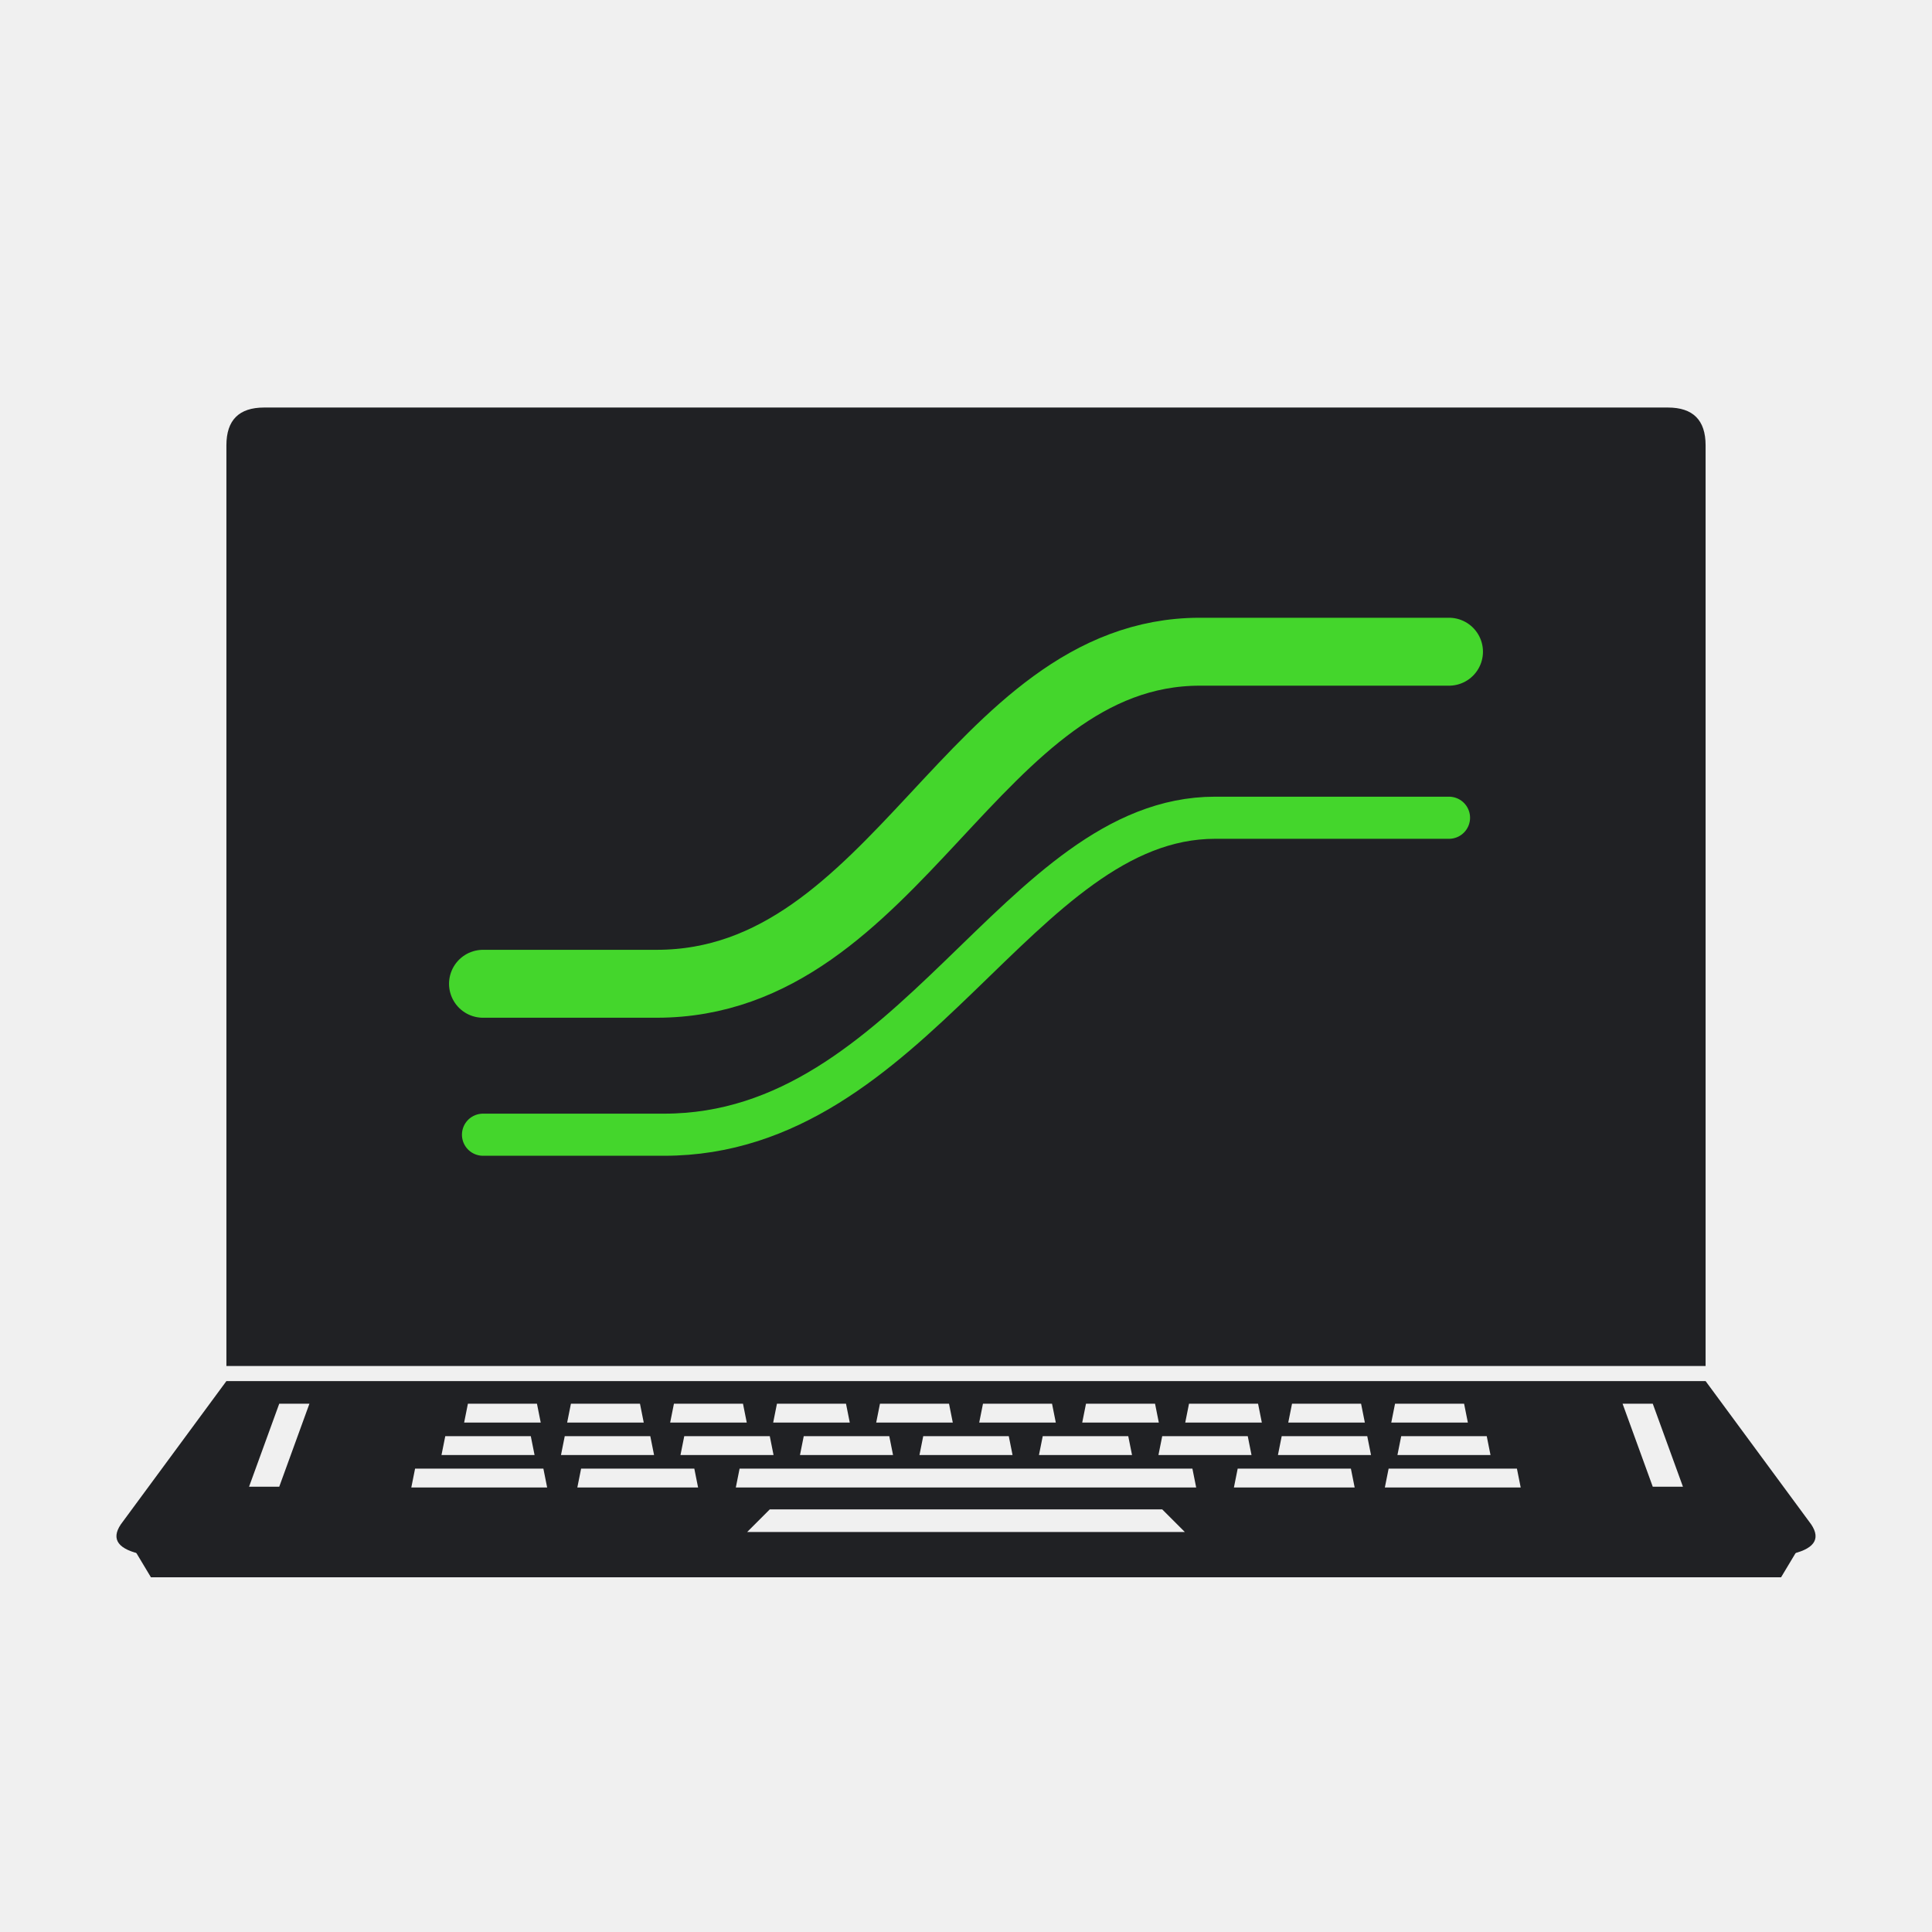
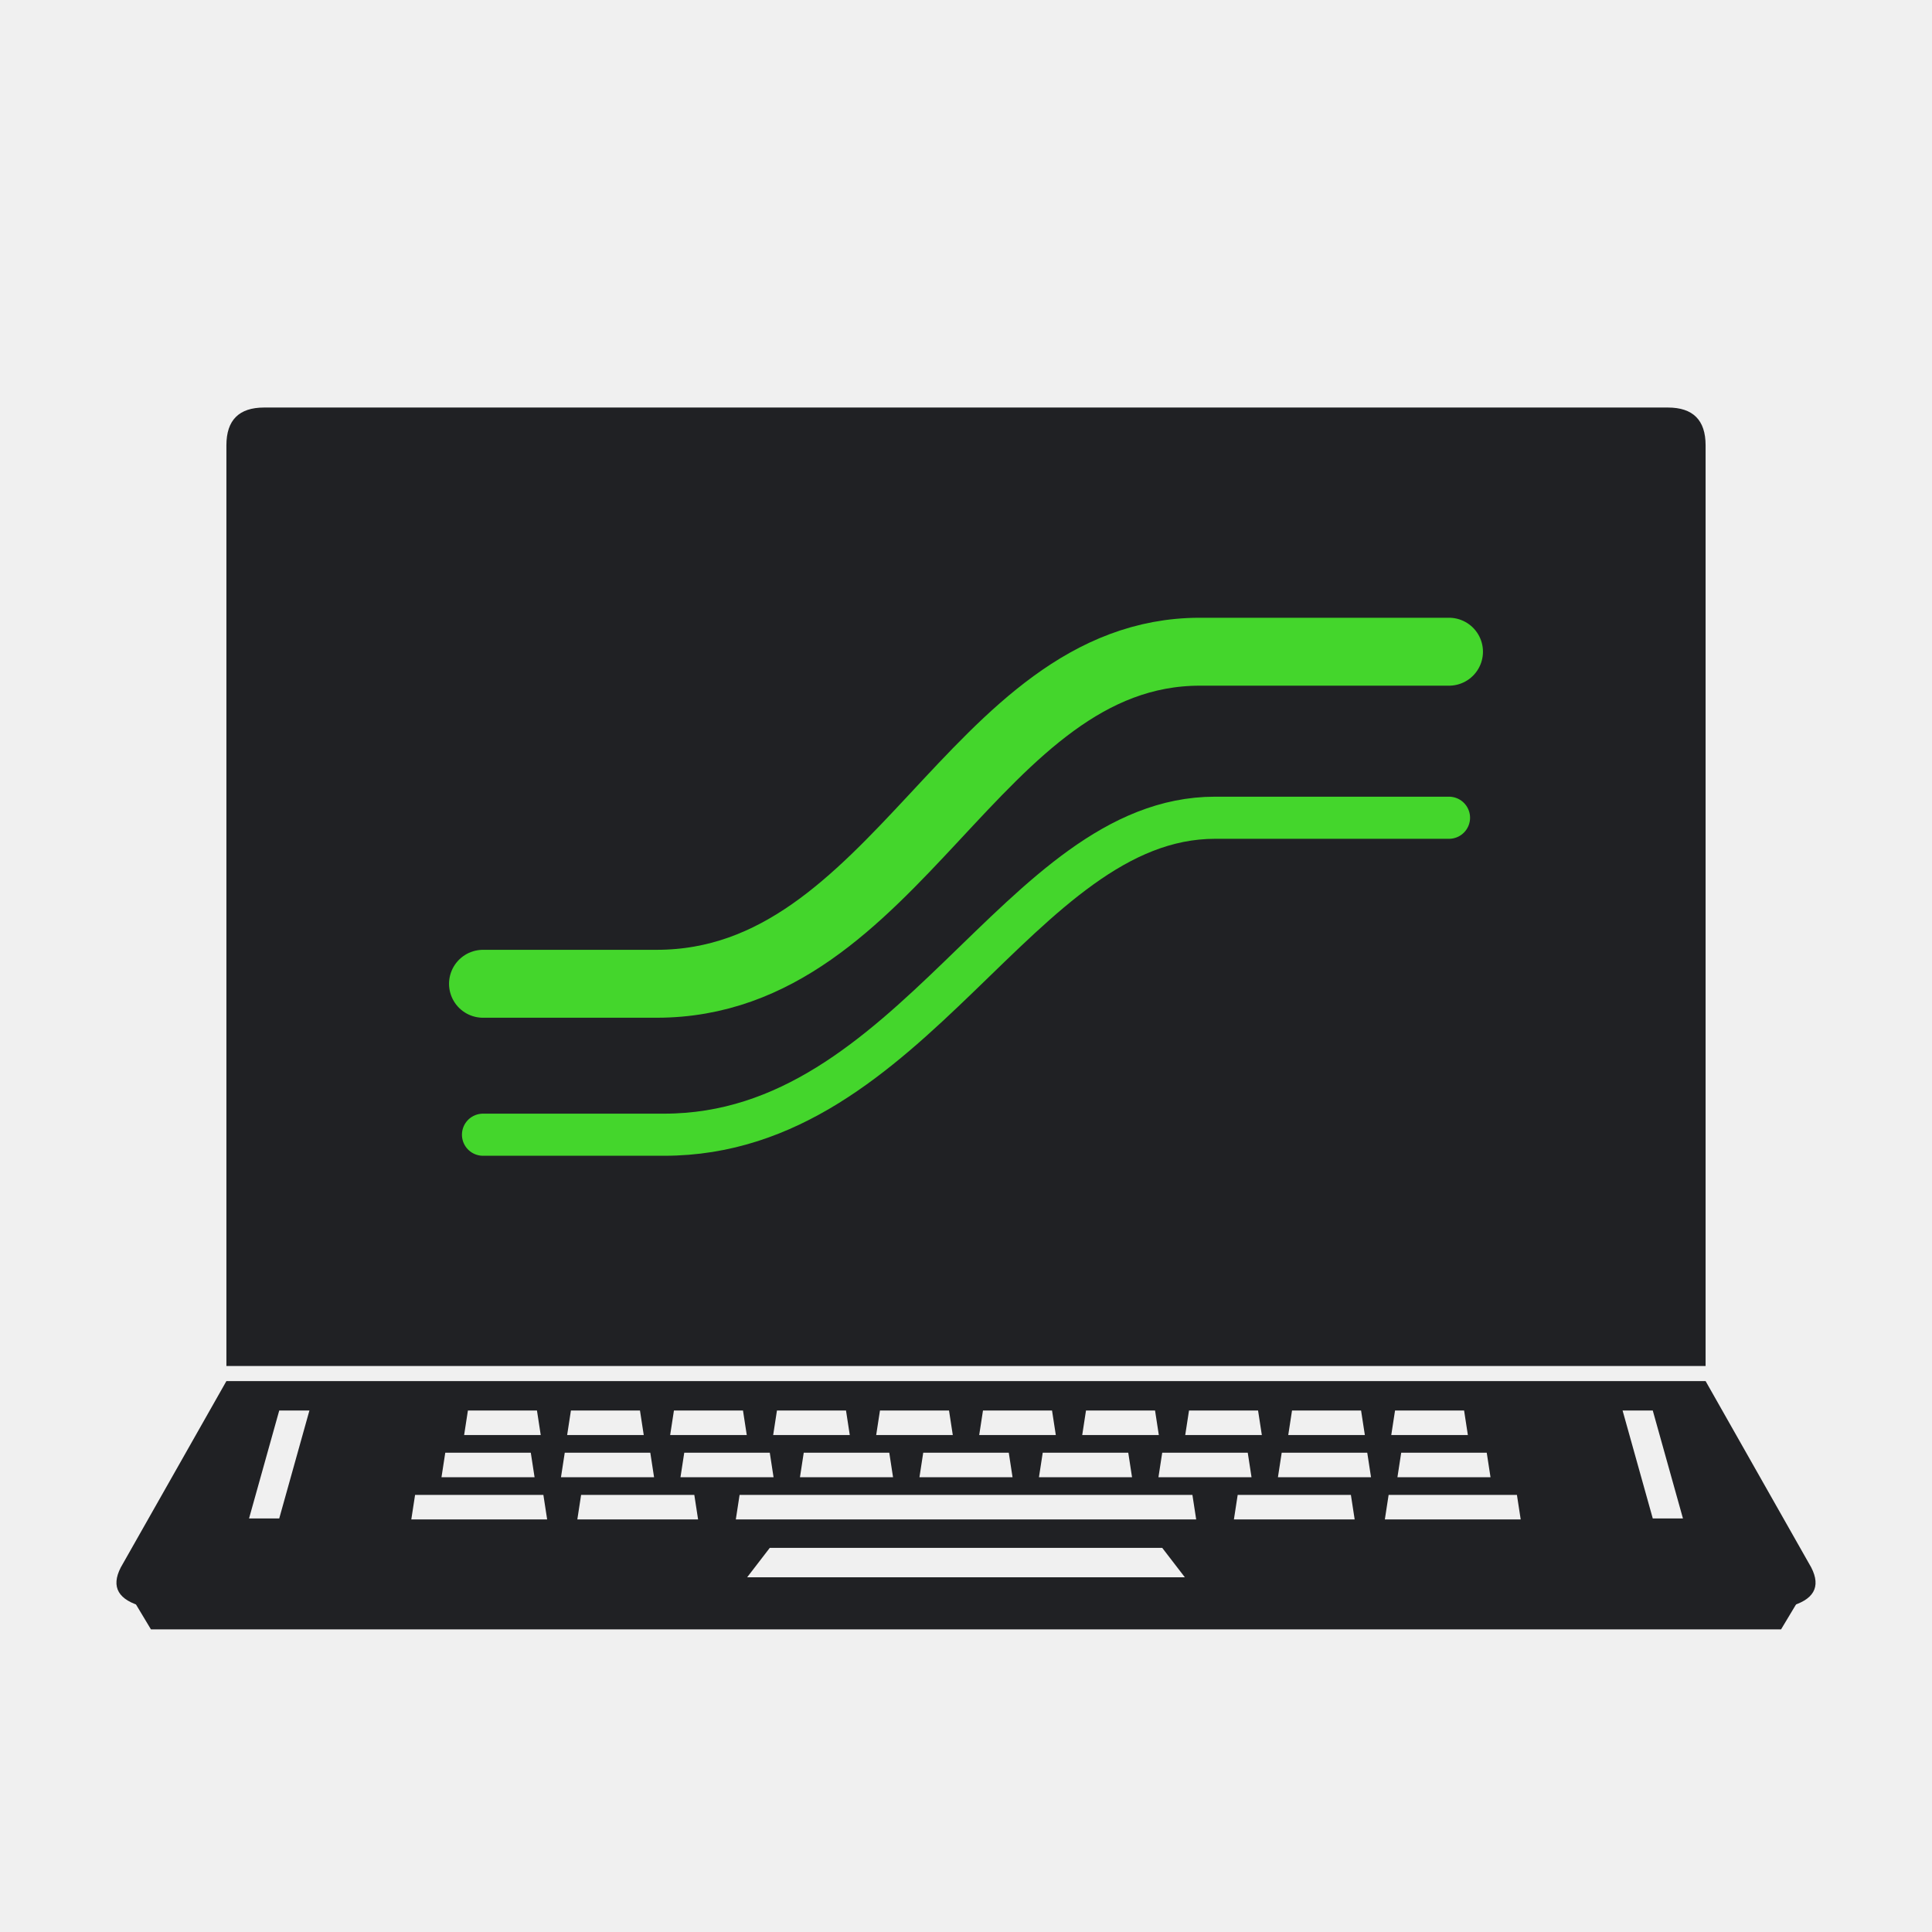
<svg xmlns="http://www.w3.org/2000/svg" width="1024" height="1024" viewBox="0 0 512 512" role="img">
  <defs>
    <linearGradient id="monolith-screen-gradient" x1="0" y1="0" x2="0" y2="1">
      <stop stop-color="#30363d" />
      <stop offset="1" stop-color="#111418" />
    </linearGradient>
    <linearGradient id="monolith-deck-gradient" x1="0" y1="0" x2="0" y2="1">
-       <stop stop-color="#454b52" />
-       <stop offset="1" stop-color="#252a30" />
+       <stop stop-color="#626b75" />
+       <stop offset="1" stop-color="#414a54" />
    </linearGradient>
    <mask id="monolith-cutouts" maskUnits="userSpaceOnUse" x="0" y="0" width="256" height="256">
      <rect width="256" height="256" fill="white" />
-       <path d="M62 186 L71.15 186 L71.65 188.5 L61.5 188.5 Z" fill="black" data-monolith="logo-key" />
-       <path d="M75.65 186 L84.8 186 L85.3 188.5 L75.15 188.5 Z" fill="black" data-monolith="logo-key" />
-       <path d="M89.3 186 L98.45 186 L98.95 188.5 L88.8 188.5 Z" fill="black" data-monolith="logo-key" />
-       <path d="M102.95 186 L112.1 186 L112.6 188.5 L102.45 188.5 Z" fill="black" data-monolith="logo-key" />
-       <path d="M116.6 186 L125.75 186 L126.25 188.5 L116.1 188.5 Z" fill="black" data-monolith="logo-key" />
-       <path d="M130.25 186 L139.4 186 L139.9 188.5 L129.75 188.5 Z" fill="black" data-monolith="logo-key" />
-       <path d="M143.9 186 L153.05 186 L153.55 188.5 L143.4 188.5 Z" fill="black" data-monolith="logo-key" />
-       <path d="M157.55 186 L166.7 186 L167.2 188.5 L157.05 188.5 Z" fill="black" data-monolith="logo-key" />
-       <path d="M171.2 186 L180.35 186 L180.85 188.5 L170.7 188.5 Z" fill="black" data-monolith="logo-key" />
-       <path d="M184.85 186 L194 186 L194.5 188.5 L184.35 188.5 Z" fill="black" data-monolith="logo-key" />
-       <path d="M59 190.3 L70.333 190.3 L70.833 192.8 L58.5 192.8 Z" fill="black" data-monolith="logo-key" />
-       <path d="M74.833 190.3 L86.167 190.3 L86.667 192.8 L74.333 192.8 Z" fill="black" data-monolith="logo-key" />
-       <path d="M90.667 190.3 L102 190.3 L102.5 192.8 L90.167 192.8 Z" fill="black" data-monolith="logo-key" />
-       <path d="M106.5 190.3 L117.833 190.3 L118.333 192.8 L106 192.8 Z" fill="black" data-monolith="logo-key" />
-       <path d="M122.333 190.3 L133.667 190.3 L134.167 192.8 L121.833 192.8 Z" fill="black" data-monolith="logo-key" />
-       <path d="M138.167 190.3 L149.5 190.3 L150 192.8 L137.667 192.8 Z" fill="black" data-monolith="logo-key" />
-       <path d="M154 190.3 L165.333 190.3 L165.833 192.8 L153.5 192.8 Z" fill="black" data-monolith="logo-key" />
-       <path d="M169.833 190.3 L181.167 190.3 L181.667 192.8 L169.333 192.8 Z" fill="black" data-monolith="logo-key" />
-       <path d="M185.667 190.3 L197 190.3 L197.5 192.8 L185.167 192.8 Z" fill="black" data-monolith="logo-key" />
-       <path d="M55 194.6 L72 194.6 L72.5 197.1 L54.5 197.1 Z" fill="black" data-monolith="logo-key" />
-       <path d="M77 194.6 L92 194.6 L92.5 197.1 L76.5 197.1 Z" fill="black" data-monolith="logo-key" />
-       <path d="M98 194.6 L158 194.6 L158.5 197.1 L97.5 197.1 Z" fill="black" data-monolith="logo-key" />
-       <path d="M164 194.6 L179 194.6 L179.5 197.1 L163.5 197.1 Z" fill="black" data-monolith="logo-key" />
-       <path d="M184 194.6 L201 194.6 L201.5 197.1 L183.5 197.1 Z" fill="black" data-monolith="logo-key" />
-       <path d="M37 186 L41 186 L37 197 L33 197 Z" fill="black" />
-       <path d="M215 186 L219 186 L223 197 L219 197 Z" fill="black" />
-       <path d="M102 200 L154 200 L157 203 L99 203 Z" fill="black" />
+       <path d="M62 186.9 L71.15 186.9 L71.65 190.15 L61.5 190.15 Z" fill="black" data-monolith="logo-key" />
+       <path d="M75.65 186.9 L84.8 186.9 L85.3 190.15 L75.15 190.15 Z" fill="black" data-monolith="logo-key" />
+       <path d="M89.3 186.9 L98.45 186.9 L98.95 190.15 L88.8 190.15 Z" fill="black" data-monolith="logo-key" />
+       <path d="M102.95 186.9 L112.1 186.9 L112.6 190.15 L102.45 190.15 Z" fill="black" data-monolith="logo-key" />
+       <path d="M116.6 186.9 L125.75 186.9 L126.25 190.15 L116.1 190.15 Z" fill="black" data-monolith="logo-key" />
+       <path d="M130.25 186.9 L139.4 186.9 L139.9 190.15 L129.75 190.15 Z" fill="black" data-monolith="logo-key" />
+       <path d="M143.9 186.9 L153.05 186.9 L153.55 190.15 L143.4 190.15 Z" fill="black" data-monolith="logo-key" />
+       <path d="M157.55 186.9 L166.7 186.9 L167.2 190.15 L157.05 190.15 Z" fill="black" data-monolith="logo-key" />
+       <path d="M171.2 186.9 L180.35 186.9 L180.85 190.15 L170.7 190.15 Z" fill="black" data-monolith="logo-key" />
+       <path d="M184.85 186.9 L194 186.9 L194.5 190.15 L184.35 190.15 Z" fill="black" data-monolith="logo-key" />
+       <path d="M59 192.49 L70.333 192.49 L70.833 195.74 L58.5 195.74 Z" fill="black" data-monolith="logo-key" />
+       <path d="M74.833 192.49 L86.167 192.49 L86.667 195.74 L74.333 195.74 Z" fill="black" data-monolith="logo-key" />
+       <path d="M90.667 192.49 L102 192.49 L102.5 195.74 L90.167 195.74 Z" fill="black" data-monolith="logo-key" />
+       <path d="M106.5 192.49 L117.833 192.49 L118.333 195.74 L106 195.74 Z" fill="black" data-monolith="logo-key" />
+       <path d="M122.333 192.49 L133.667 192.49 L134.167 195.74 L121.833 195.74 Z" fill="black" data-monolith="logo-key" />
+       <path d="M138.167 192.49 L149.5 192.49 L150 195.74 L137.667 195.74 Z" fill="black" data-monolith="logo-key" />
+       <path d="M154 192.49 L165.333 192.49 L165.833 195.74 L153.5 195.74 Z" fill="black" data-monolith="logo-key" />
+       <path d="M169.833 192.49 L181.167 192.49 L181.667 195.74 L169.333 195.74 Z" fill="black" data-monolith="logo-key" />
+       <path d="M185.667 192.49 L197 192.49 L197.5 195.74 L185.167 195.74 Z" fill="black" data-monolith="logo-key" />
+       <path d="M55 198.08 L72 198.08 L72.5 201.33 L54.5 201.33 Z" fill="black" data-monolith="logo-key" />
+       <path d="M77 198.08 L92 198.08 L92.5 201.33 L76.5 201.33 Z" fill="black" data-monolith="logo-key" />
+       <path d="M98 198.08 L158 198.08 L158.5 201.33 L97.5 201.33 Z" fill="black" data-monolith="logo-key" />
+       <path d="M164 198.08 L179 198.08 L179.5 201.33 L163.5 201.33 Z" fill="black" data-monolith="logo-key" />
+       <path d="M184 198.08 L201 198.08 L201.5 201.33 L183.5 201.33 Z" fill="black" data-monolith="logo-key" />
+       <path d="M37 186.9 L41 186.9 L37 201.2 L33 201.2 Z" fill="black" />
+       <path d="M215 186.9 L219 186.9 L223 201.2 L219 201.2 Z" fill="black" />
+       <path d="M102 205.1 L154 205.1 L157 209 L99 209 Z" fill="black" />
    </mask>
  </defs>
  <g transform="scale(2)">
    <g mask="url(#monolith-cutouts)">
      <path d="M35 54 L221 54 Q226 54 226 59 L226 181 L30 181 L30 59 Q30 54 35 54 Z" fill="#202124" data-monolith="screen" />
-       <path d="M17 204 L239 204 L236 209 L20 209 Z" fill="#202124" />
-       <path d="M30 183 L226 183 L240 202 Q242 205 237 206 L19 206 Q14 205 16 202 Z" fill="#202124" data-monolith="deck" />
+       <path d="M17 210.9 L239 210.9 L236 215.9 L20 215.9 Z" fill="#202124" data-monolith="lip" />
+       <path d="M30 183 L226 183 L240 207.7 Q242 211.6 237 212.9 L19 212.9 Q14 211.6 16 207.7 Z" fill="#202124" data-monolith="deck" />
      <path d="M64 130.355 L87 130.355 C119 130.355 129 86.355 159 86.355 L192 86.355" fill="none" stroke="#44D62C" stroke-width="9" stroke-linecap="round" stroke-linejoin="round" data-monolith="curve" />
      <path d="M64 150.355 L88 150.355 C121 150.355 135 108.355 161 108.355 L192 108.355" fill="none" stroke="#44D62C" stroke-width="5.58" stroke-linecap="round" stroke-linejoin="round" data-monolith="second-curve" />
    </g>
  </g>
</svg>
